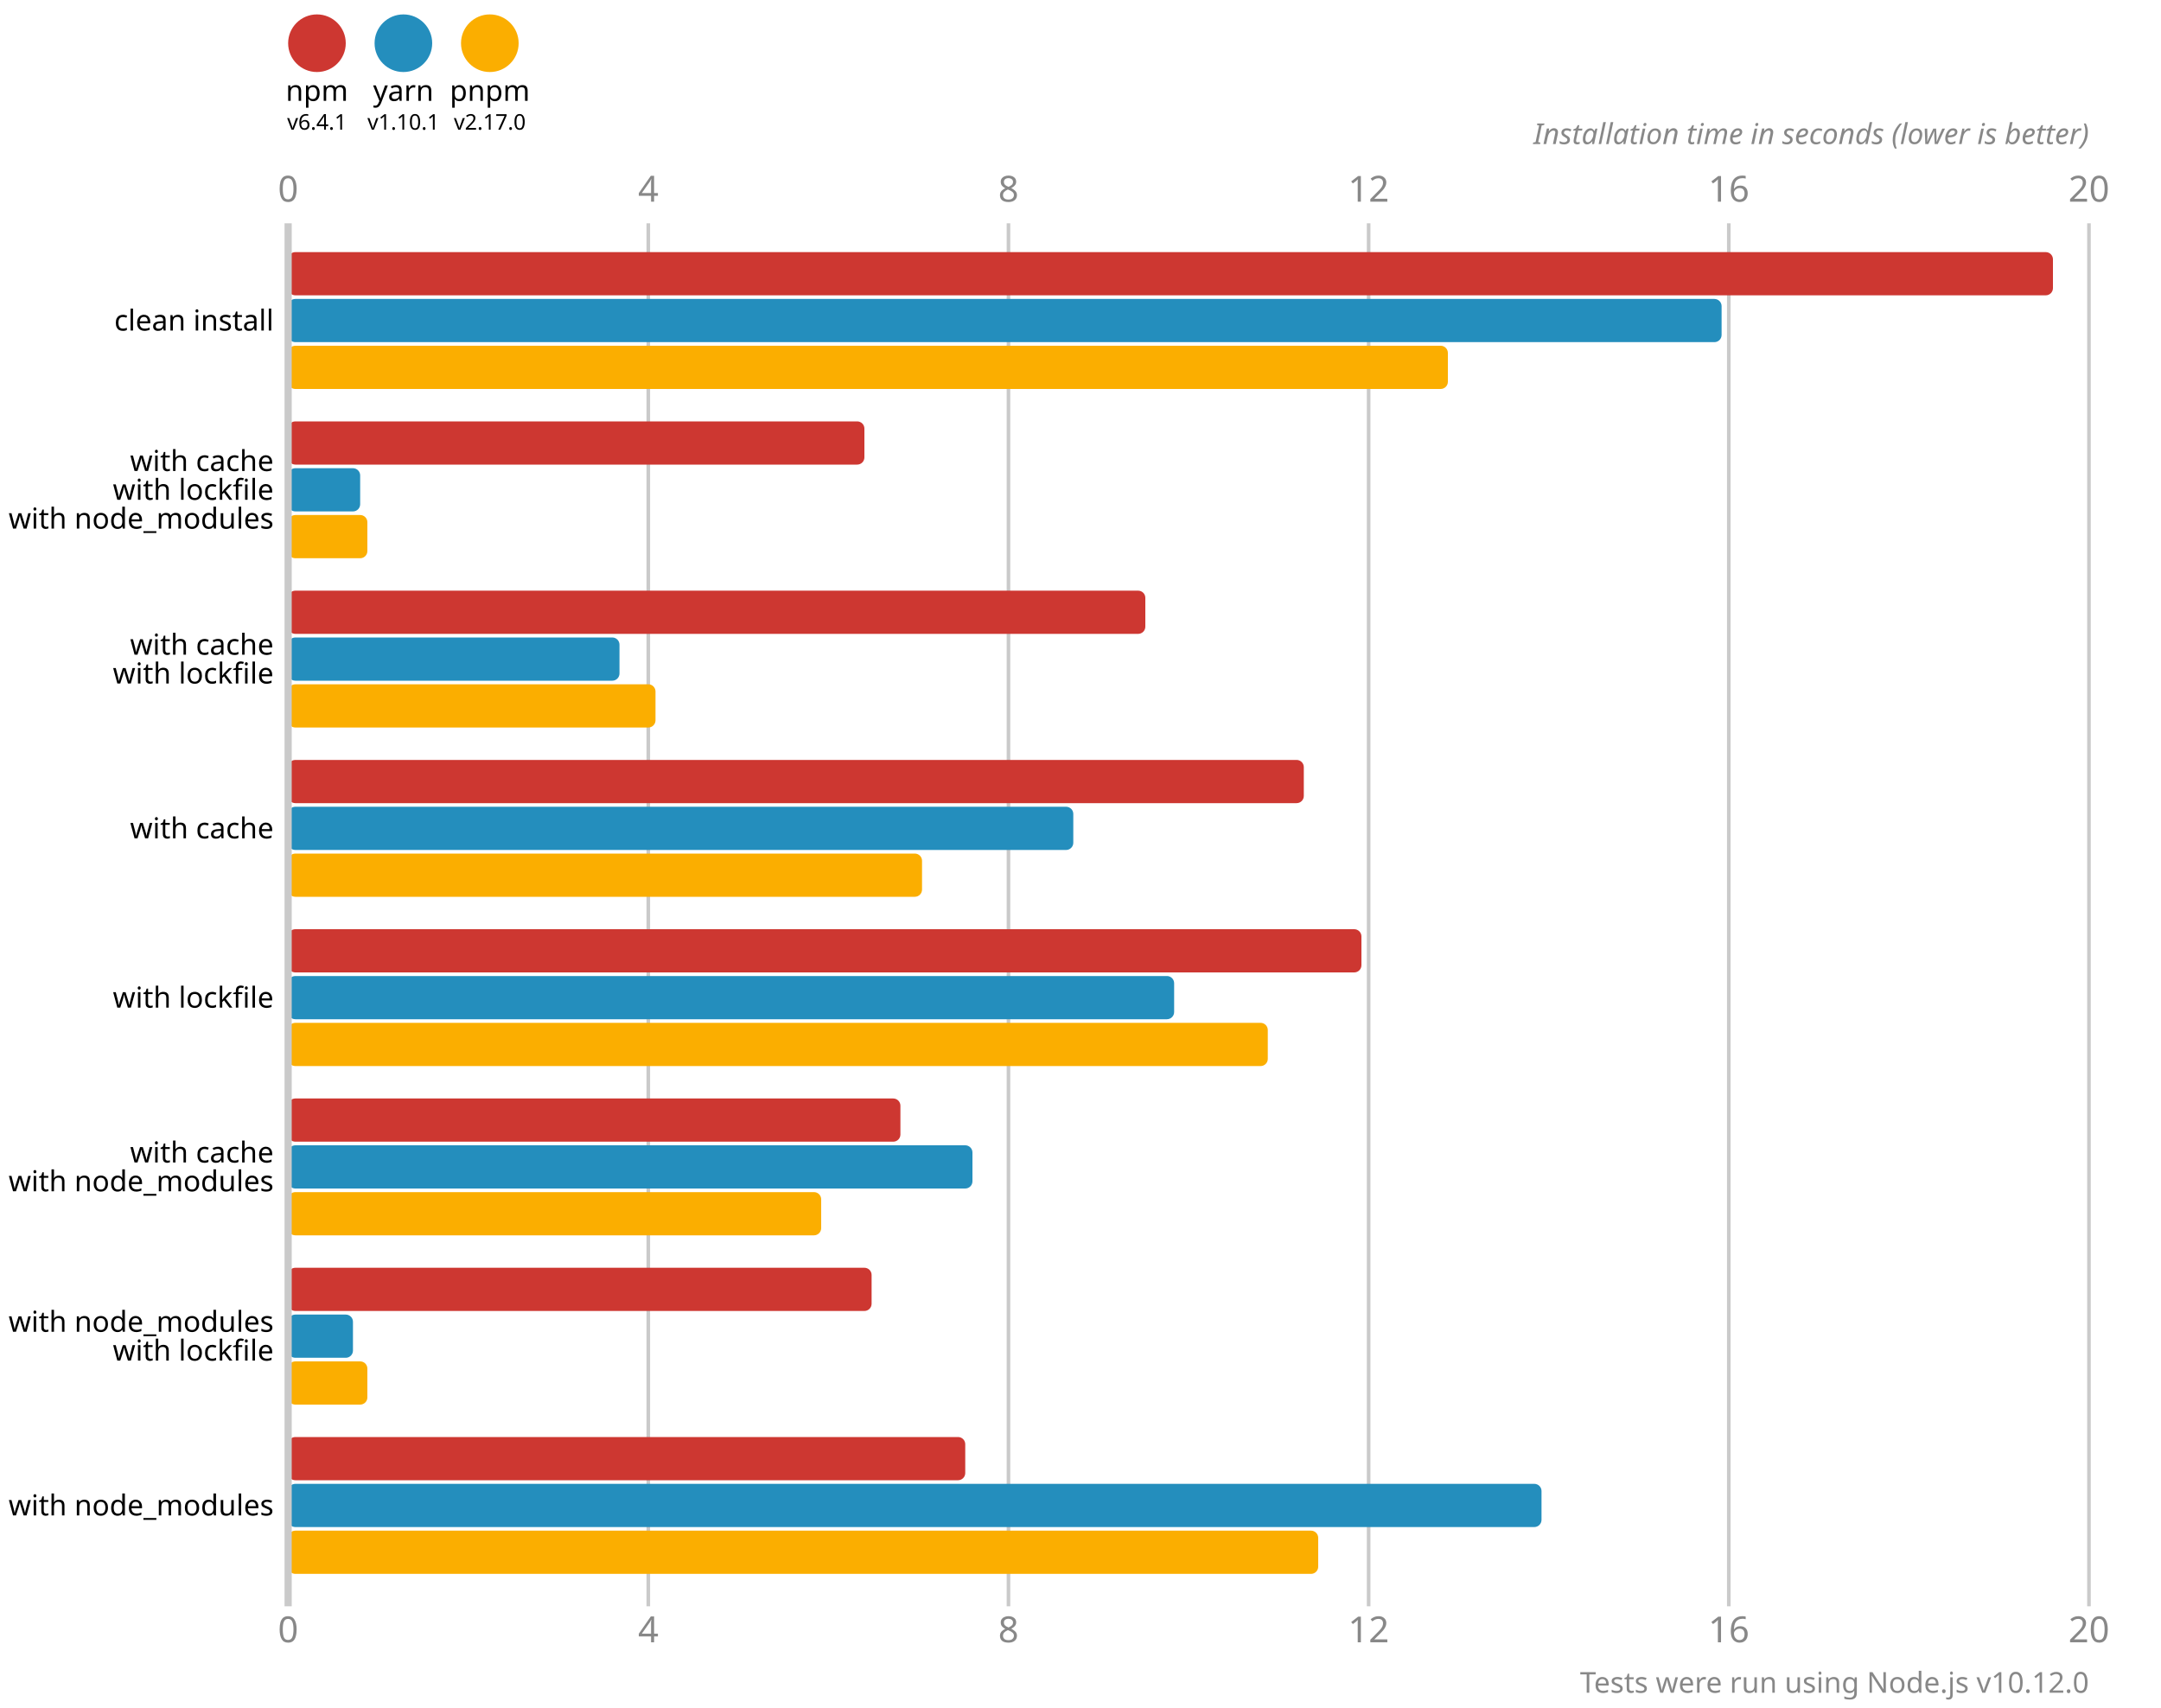
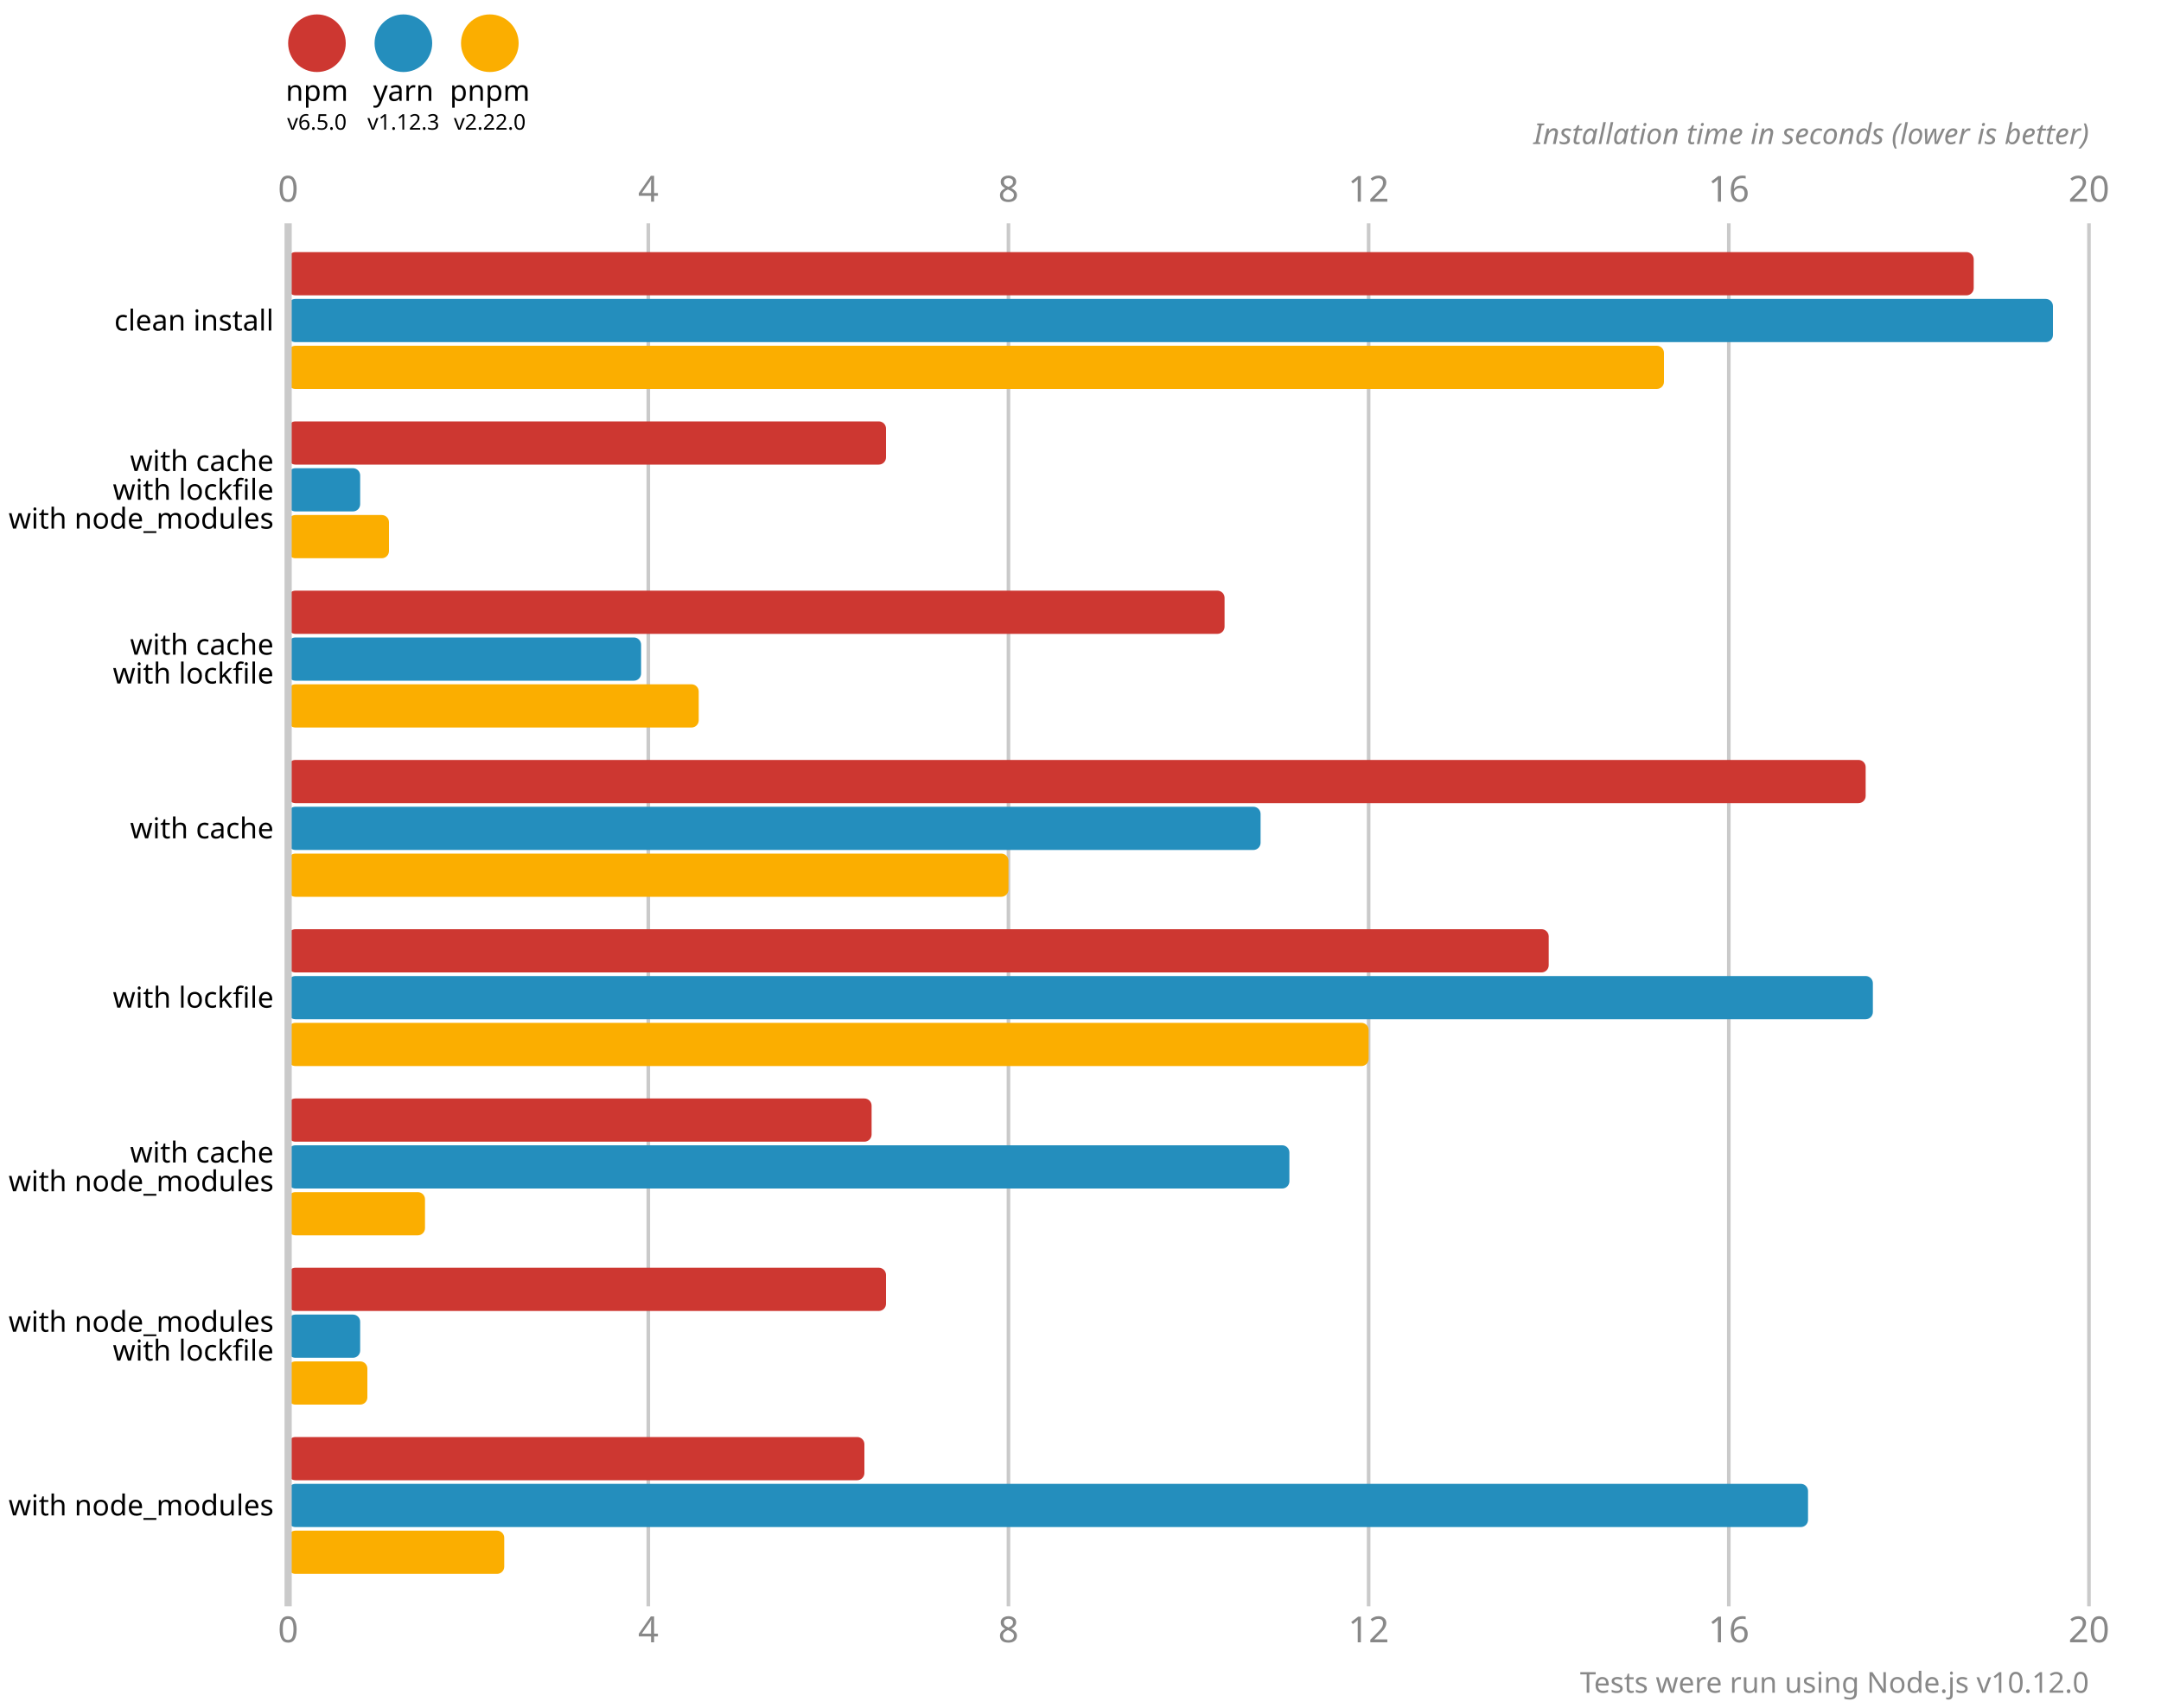
<svg xmlns="http://www.w3.org/2000/svg" version="1.1" viewBox="0 0 300 237">
  <style>
    .font { font-family: sans-serif; }
    .s3 { font-size: 3px; }
    .s4 { font-size: 4px; }
    .s5 { font-size: 5px; }
    .line { stroke: #cacaca; }
    .width { stroke-width: 0.5; }
    .text { fill: #888; }
  </style>
  <circle cx="44" cy="6" r="4" fill="#cd3731" />
  <text x="44" y="14" class="font s4" text-anchor="middle">npm</text>
-   <text x="44" y="18" class="font s3" text-anchor="middle">v6.4.1</text>
+   <text x="44" y="18" class="font s3" text-anchor="middle">v6.5.0</text>
  <circle cx="56" cy="6" r="4" fill="#248ebd" />
  <text x="56" y="14" class="font s4" text-anchor="middle">yarn</text>
-   <text x="56" y="18" class="font s3" text-anchor="middle">v1.10.1</text>
+   <text x="56" y="18" class="font s3" text-anchor="middle">v1.12.3</text>
  <circle cx="68" cy="6" r="4" fill="#fbae00" />
  <text x="68" y="14" class="font s4" text-anchor="middle">pnpm</text>
-   <text x="68" y="18" class="font s3" text-anchor="middle">v2.17.0</text>
+   <text x="68" y="18" class="font s3" text-anchor="middle">v2.22.0</text>
  <text x="40" y="28" class="font s5 text" text-anchor="middle">0</text>
  <text x="40" y="228" class="font s5 text" text-anchor="middle">0</text>
  <line x1="90" y1="31" x2="90" y2="223" class="line width" />
  <text x="90" y="28" class="font s5 text" text-anchor="middle">4</text>
  <text x="90" y="228" class="font s5 text" text-anchor="middle">4</text>
  <line x1="140" y1="31" x2="140" y2="223" class="line width" />
  <text x="140" y="28" class="font s5 text" text-anchor="middle">8</text>
  <text x="140" y="228" class="font s5 text" text-anchor="middle">8</text>
  <line x1="190" y1="31" x2="190" y2="223" class="line width" />
  <text x="190" y="28" class="font s5 text" text-anchor="middle">12</text>
  <text x="190" y="228" class="font s5 text" text-anchor="middle">12</text>
  <line x1="240" y1="31" x2="240" y2="223" class="line width" />
  <text x="240" y="28" class="font s5 text" text-anchor="middle">16</text>
  <text x="240" y="228" class="font s5 text" text-anchor="middle">16</text>
  <line x1="290" y1="31" x2="290" y2="223" class="line width" />
  <text x="290" y="28" class="font s5 text" text-anchor="middle">20</text>
  <text x="290" y="228" class="font s5 text" text-anchor="middle">20</text>
  <text x="290" y="20" class="font s4 text" font-style="italic" text-anchor="end">Installation time in seconds (lower is better)</text>
-   <rect x="40" y="35" width="245" height="6" fill="#cd3731" rx="1" ry="1" />
-   <rect x="40" y="41.5" width="199" height="6" fill="#248ebd" rx="1" ry="1" />
-   <rect x="40" y="48" width="161" height="6" fill="#fbae00" rx="1" ry="1" />
-   <rect x="40" y="58.5" width="80" height="6" fill="#cd3731" rx="1" ry="1" />
+   <rect x="40" y="35" width="234" height="6" fill="#cd3731" rx="1" ry="1" />
+   <rect x="40" y="41.5" width="245" height="6" fill="#248ebd" rx="1" ry="1" />
+   <rect x="40" y="48" width="191" height="6" fill="#fbae00" rx="1" ry="1" />
+   <rect x="40" y="58.5" width="83" height="6" fill="#cd3731" rx="1" ry="1" />
  <rect x="40" y="65" width="10" height="6" fill="#248ebd" rx="1" ry="1" />
-   <rect x="40" y="71.5" width="11" height="6" fill="#fbae00" rx="1" ry="1" />
-   <rect x="40" y="82" width="119" height="6" fill="#cd3731" rx="1" ry="1" />
-   <rect x="40" y="88.5" width="46" height="6" fill="#248ebd" rx="1" ry="1" />
-   <rect x="40" y="95" width="51" height="6" fill="#fbae00" rx="1" ry="1" />
-   <rect x="40" y="105.5" width="141" height="6" fill="#cd3731" rx="1" ry="1" />
-   <rect x="40" y="112" width="109" height="6" fill="#248ebd" rx="1" ry="1" />
-   <rect x="40" y="118.5" width="88" height="6" fill="#fbae00" rx="1" ry="1" />
-   <rect x="40" y="129" width="149" height="6" fill="#cd3731" rx="1" ry="1" />
-   <rect x="40" y="135.5" width="123" height="6" fill="#248ebd" rx="1" ry="1" />
-   <rect x="40" y="142" width="136" height="6" fill="#fbae00" rx="1" ry="1" />
-   <rect x="40" y="152.5" width="85" height="6" fill="#cd3731" rx="1" ry="1" />
-   <rect x="40" y="159" width="95" height="6" fill="#248ebd" rx="1" ry="1" />
-   <rect x="40" y="165.5" width="74" height="6" fill="#fbae00" rx="1" ry="1" />
-   <rect x="40" y="176" width="81" height="6" fill="#cd3731" rx="1" ry="1" />
-   <rect x="40" y="182.5" width="9" height="6" fill="#248ebd" rx="1" ry="1" />
+   <rect x="40" y="71.5" width="14" height="6" fill="#fbae00" rx="1" ry="1" />
+   <rect x="40" y="82" width="130" height="6" fill="#cd3731" rx="1" ry="1" />
+   <rect x="40" y="88.5" width="49" height="6" fill="#248ebd" rx="1" ry="1" />
+   <rect x="40" y="95" width="57" height="6" fill="#fbae00" rx="1" ry="1" />
+   <rect x="40" y="105.5" width="219" height="6" fill="#cd3731" rx="1" ry="1" />
+   <rect x="40" y="112" width="135" height="6" fill="#248ebd" rx="1" ry="1" />
+   <rect x="40" y="118.5" width="100" height="6" fill="#fbae00" rx="1" ry="1" />
+   <rect x="40" y="129" width="175" height="6" fill="#cd3731" rx="1" ry="1" />
+   <rect x="40" y="135.5" width="220" height="6" fill="#248ebd" rx="1" ry="1" />
+   <rect x="40" y="142" width="150" height="6" fill="#fbae00" rx="1" ry="1" />
+   <rect x="40" y="152.5" width="81" height="6" fill="#cd3731" rx="1" ry="1" />
+   <rect x="40" y="159" width="139" height="6" fill="#248ebd" rx="1" ry="1" />
+   <rect x="40" y="165.5" width="19" height="6" fill="#fbae00" rx="1" ry="1" />
+   <rect x="40" y="176" width="83" height="6" fill="#cd3731" rx="1" ry="1" />
+   <rect x="40" y="182.5" width="10" height="6" fill="#248ebd" rx="1" ry="1" />
  <rect x="40" y="189" width="11" height="6" fill="#fbae00" rx="1" ry="1" />
-   <rect x="40" y="199.5" width="94" height="6" fill="#cd3731" rx="1" ry="1" />
-   <rect x="40" y="206" width="174" height="6" fill="#248ebd" rx="1" ry="1" />
-   <rect x="40" y="212.5" width="143" height="6" fill="#fbae00" rx="1" ry="1" />
+   <rect x="40" y="199.5" width="80" height="6" fill="#cd3731" rx="1" ry="1" />
+   <rect x="40" y="206" width="211" height="6" fill="#248ebd" rx="1" ry="1" />
+   <rect x="40" y="212.5" width="30" height="6" fill="#fbae00" rx="1" ry="1" />
  <line x1="40" y1="31" x2="40" y2="223" class="line" />
  <text x="38" y="44.5" class="font s4" dominant-baseline="middle" text-anchor="end">clean install</text>
  <text x="38" y="64" class="font s4" dominant-baseline="middle" text-anchor="end">with cache</text>
  <text x="38" y="68" class="font s4" dominant-baseline="middle" text-anchor="end">with lockfile</text>
  <text x="38" y="72" class="font s4" dominant-baseline="middle" text-anchor="end">with node_modules</text>
  <text x="38" y="89.5" class="font s4" dominant-baseline="middle" text-anchor="end">with cache</text>
  <text x="38" y="93.5" class="font s4" dominant-baseline="middle" text-anchor="end">with lockfile</text>
  <text x="38" y="115" class="font s4" dominant-baseline="middle" text-anchor="end">with cache</text>
  <text x="38" y="138.5" class="font s4" dominant-baseline="middle" text-anchor="end">with lockfile</text>
  <text x="38" y="160" class="font s4" dominant-baseline="middle" text-anchor="end">with cache</text>
  <text x="38" y="164" class="font s4" dominant-baseline="middle" text-anchor="end">with node_modules</text>
  <text x="38" y="183.5" class="font s4" dominant-baseline="middle" text-anchor="end">with node_modules</text>
  <text x="38" y="187.5" class="font s4" dominant-baseline="middle" text-anchor="end">with lockfile</text>
  <text x="38" y="209" class="font s4" dominant-baseline="middle" text-anchor="end">with node_modules</text>
  <text x="290" y="235" class="font s4 text" text-anchor="end">Tests were run using Node.js v10.12.0</text>
</svg>
